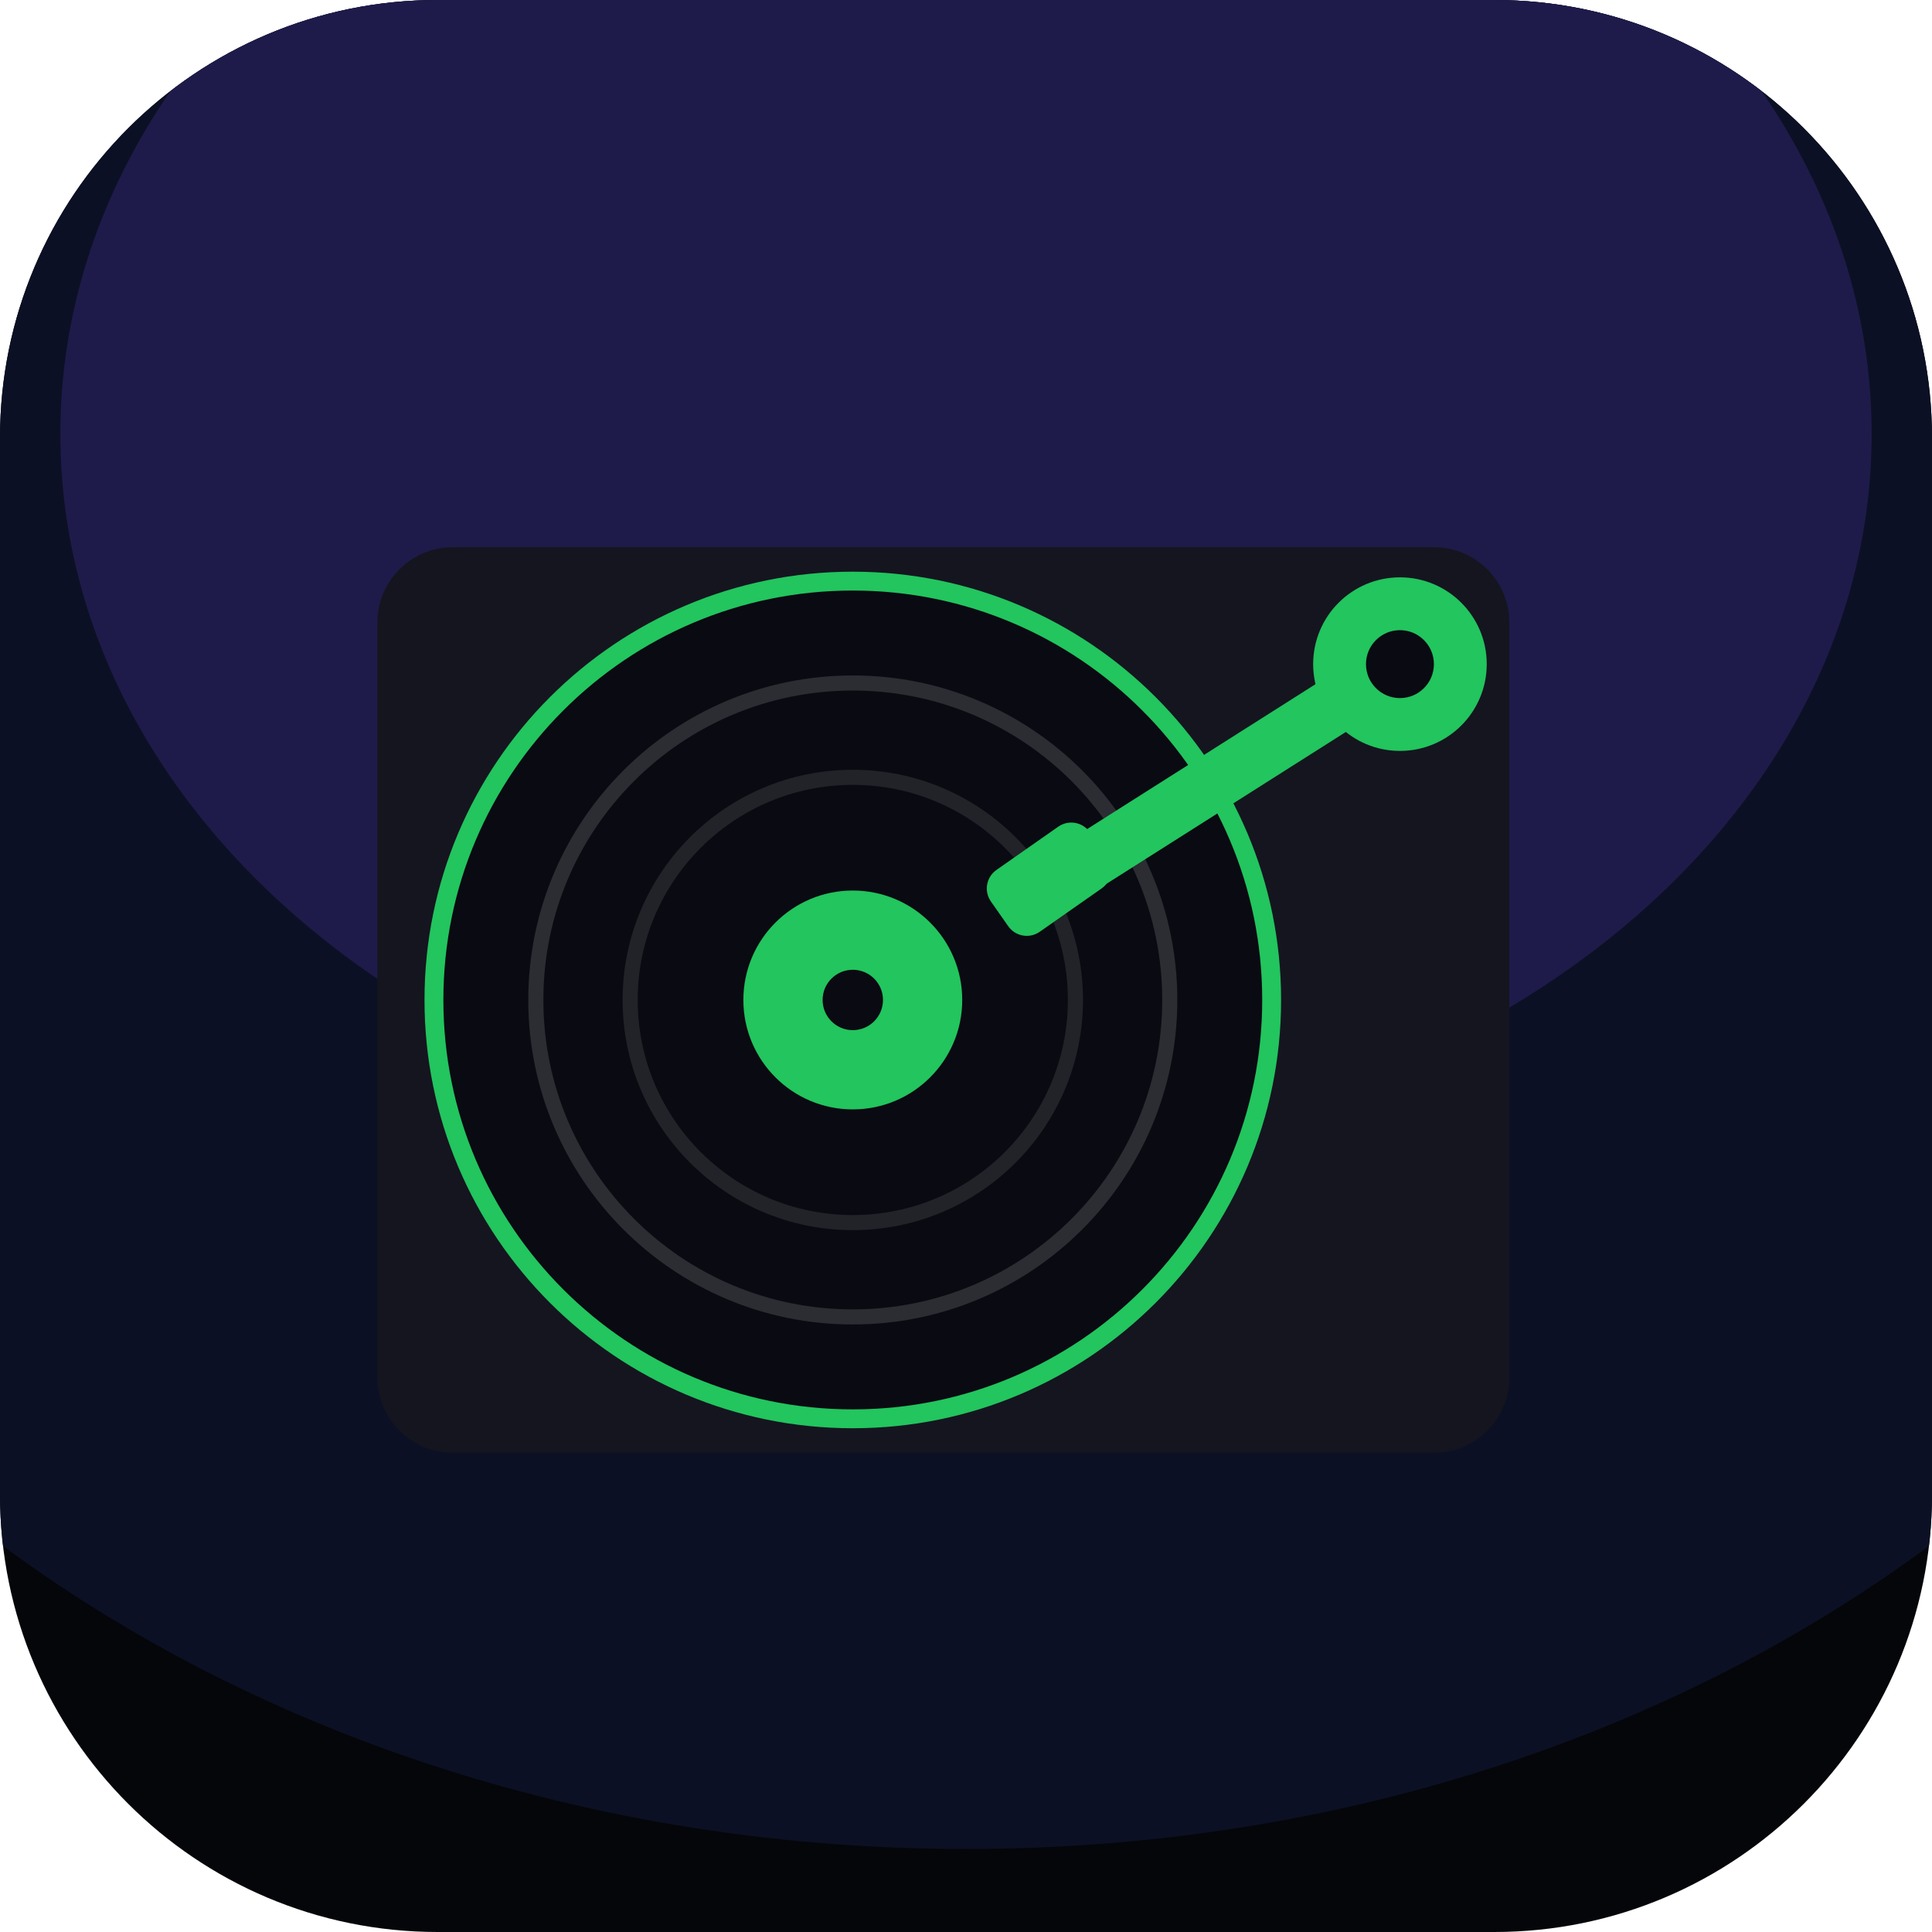
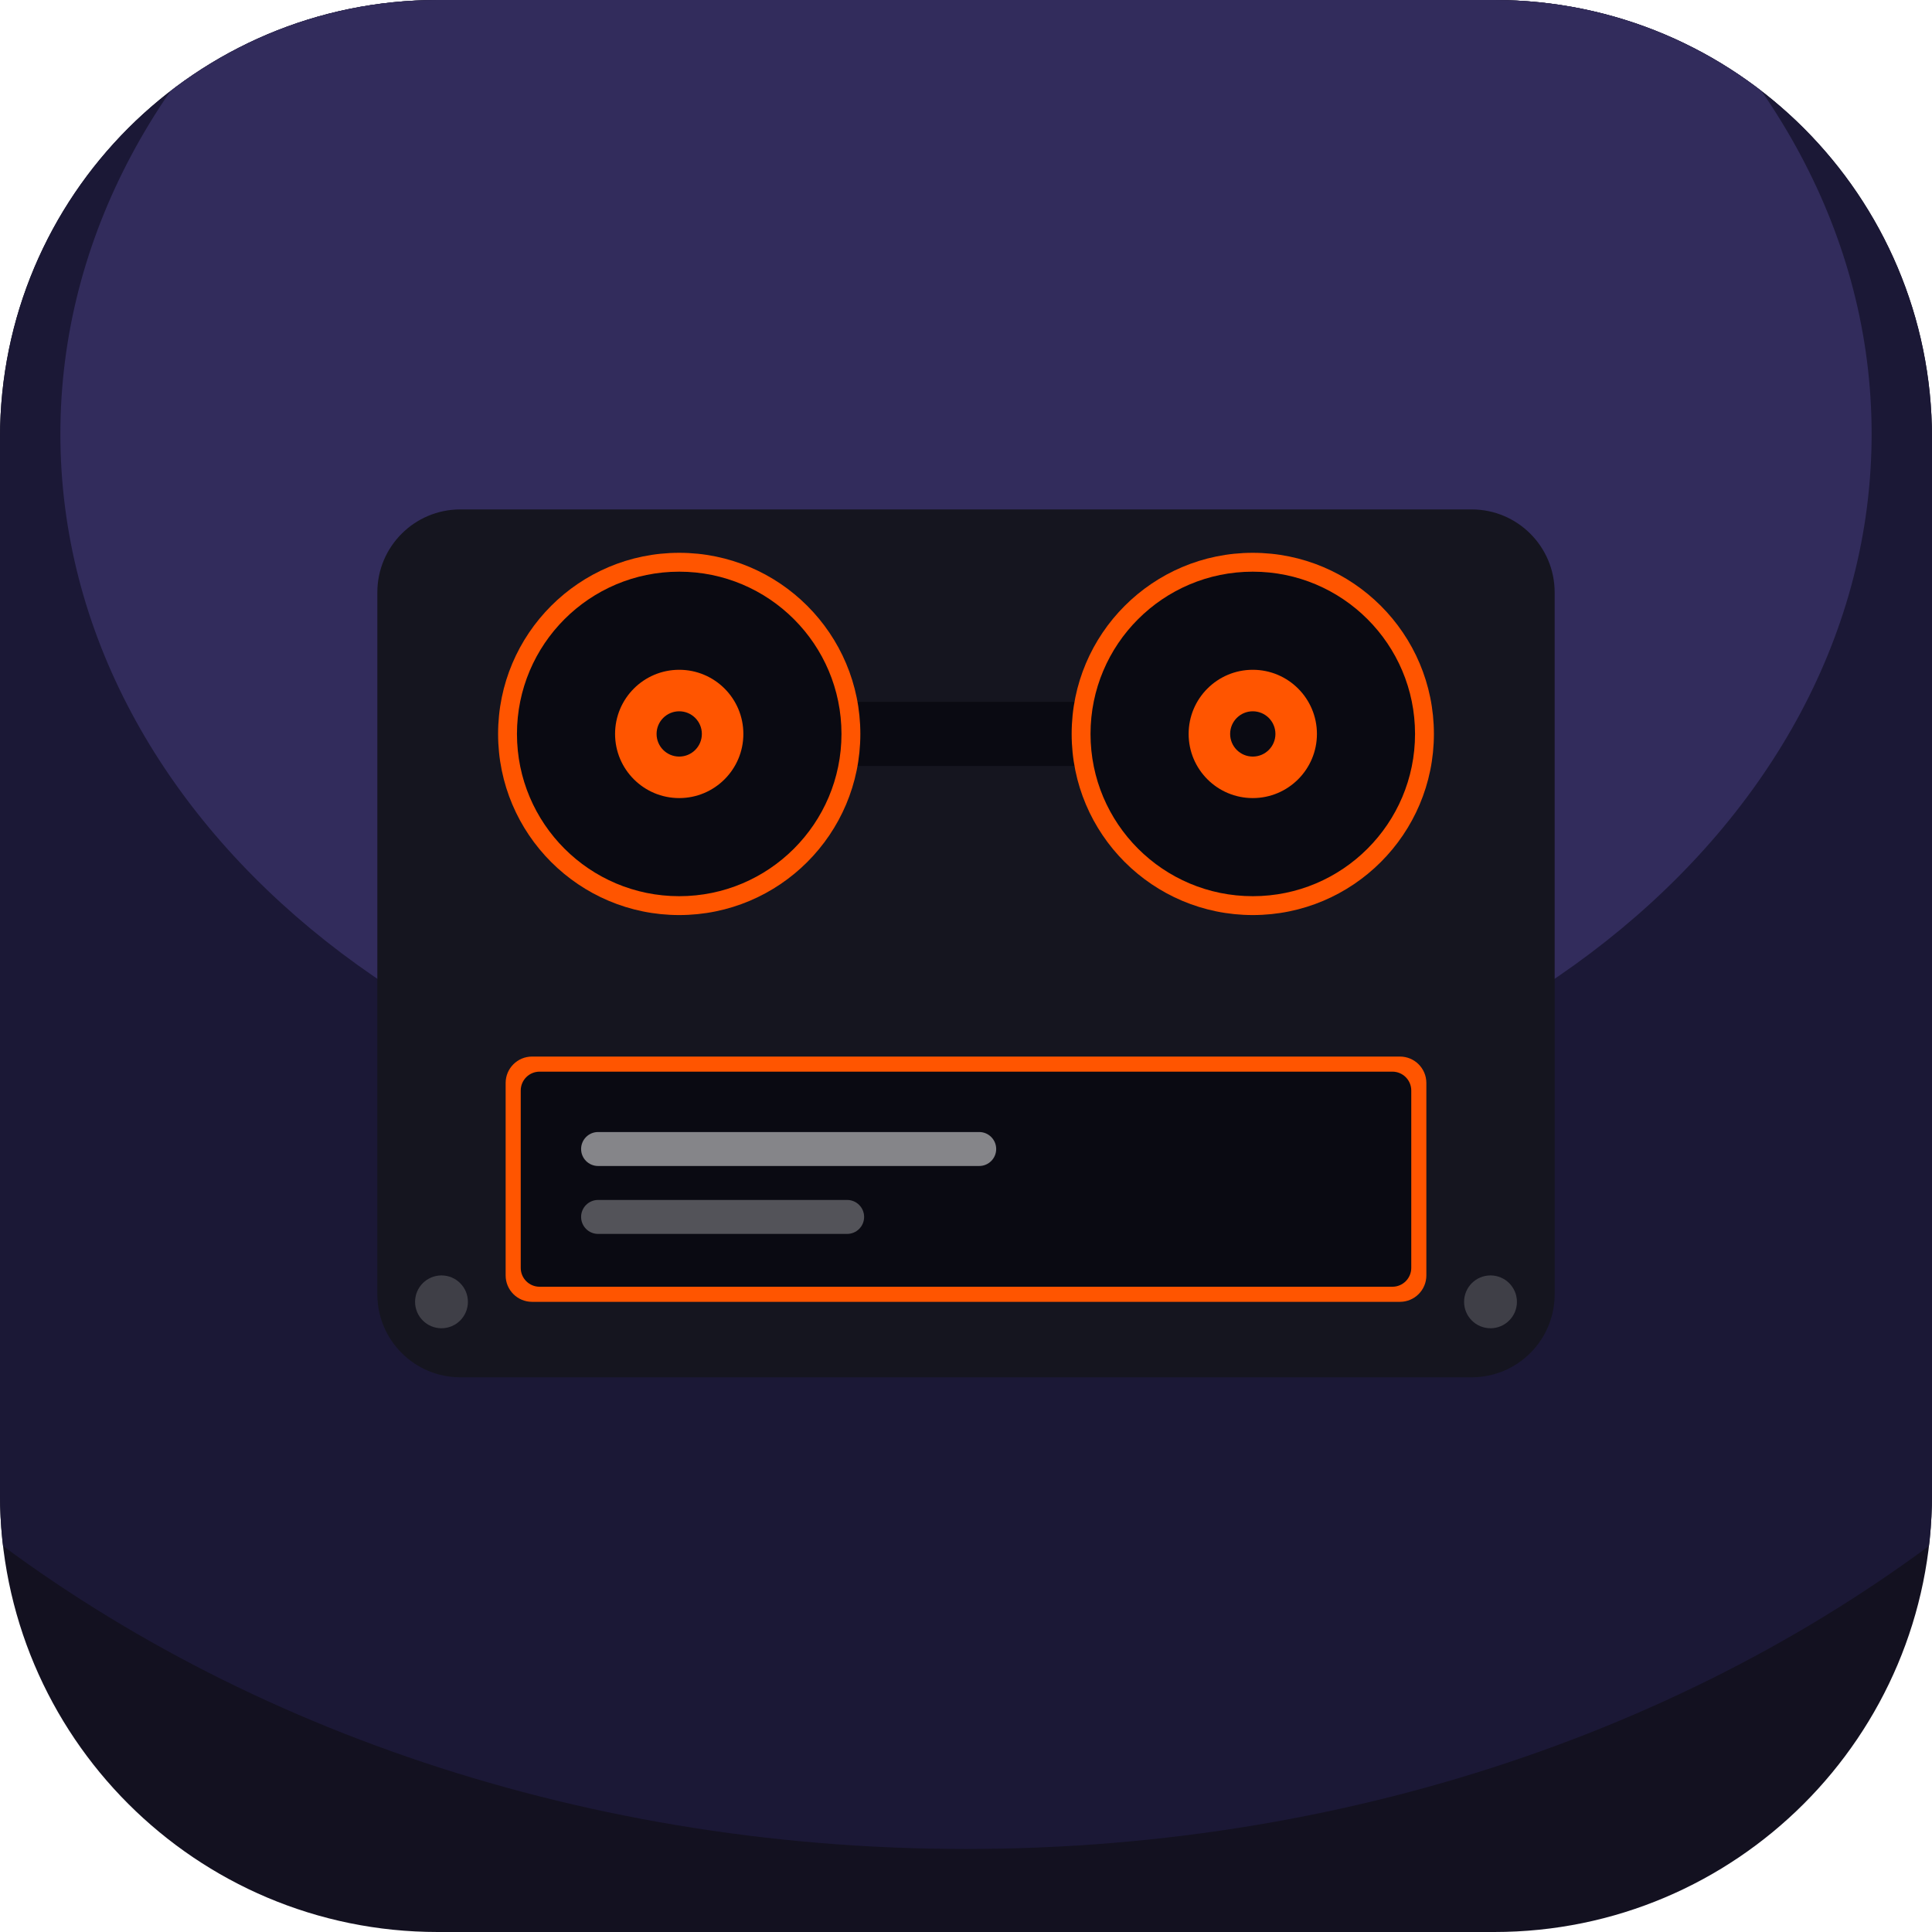
<svg xmlns="http://www.w3.org/2000/svg" viewBox="0 0 1024 1024" width="1024" height="1024">
  <defs>
    <clipPath id="mask">
      <rect width="1024" height="1024" rx="232" />
    </clipPath>
  </defs>
  <g clip-path="url(#mask)">
-     <rect width="1024" height="1024" fill="#05060a" />
-     <ellipse cx="512" cy="360" rx="760" ry="620" fill="#0c1024" />
-     <ellipse cx="512" cy="230" rx="480" ry="380" fill="#1e1b4b" />
-     <rect x="200" y="290" width="600" height="480" rx="40" fill="#15151f" />
-     <circle cx="452" cy="530" r="222" fill="#0a0a12" />
-     <circle cx="452" cy="530" r="222" fill="none" stroke="#22c55e" stroke-width="10" />
-     <circle cx="452" cy="530" r="168" fill="none" stroke="rgba(255,255,255,0.14)" stroke-width="8" />
-     <circle cx="452" cy="530" r="118" fill="none" stroke="rgba(255,255,255,0.10)" stroke-width="8" />
-     <circle cx="452" cy="530" r="58" fill="#22c55e" />
-     <circle cx="452" cy="530" r="16" fill="#0a0a12" />
-     <line x1="742" y1="352" x2="556" y2="470" stroke="#22c55e" stroke-width="30" stroke-linecap="round" />
-     <circle cx="742" cy="352" r="46" fill="#22c55e" />
-     <circle cx="742" cy="352" r="18" fill="#0a0a12" />
-     <rect x="524" y="446" width="64" height="40" rx="12" fill="#22c55e" transform="rotate(-35 556 466)" />
+     <rect width="1024" height="1024" fill="#131120" />
+     <ellipse cx="512" cy="360" rx="760" ry="620" fill="#1b1836" />
+     <ellipse cx="512" cy="230" rx="480" ry="380" fill="#322c5c" />
+     <rect x="200" y="270" width="624" height="460" rx="44" fill="#15151f" />
+     <rect x="300" y="372" width="424" height="34" rx="17" fill="#0a0a12" />
+     <circle cx="360" cy="389" r="96" fill="#ff5500" />
+     <circle cx="360" cy="389" r="86" fill="#0a0a12" />
+     <circle cx="664" cy="389" r="96" fill="#ff5500" />
+     <circle cx="664" cy="389" r="86" fill="#0a0a12" />
+     <circle cx="360" cy="389" r="34" fill="#ff5500" />
+     <circle cx="360" cy="389" r="12" fill="#0a0a12" />
+     <circle cx="664" cy="389" r="34" fill="#ff5500" />
+     <circle cx="664" cy="389" r="12" fill="#0a0a12" />
+     <rect x="268" y="560" width="488" height="130" rx="14" fill="#ff5500" />
+     <rect x="276" y="568" width="472" height="114" rx="10" fill="#0a0a12" />
+     <rect x="308" y="600" width="220" height="18" rx="9" fill="rgba(255,255,255,0.5)" />
+     <rect x="308" y="636" width="150" height="18" rx="9" fill="rgba(255,255,255,0.3)" />
+     <circle cx="234" cy="690" r="14" fill="rgba(255,255,255,0.18)" />
+     <circle cx="790" cy="690" r="14" fill="rgba(255,255,255,0.18)" />
  </g>
</svg>
